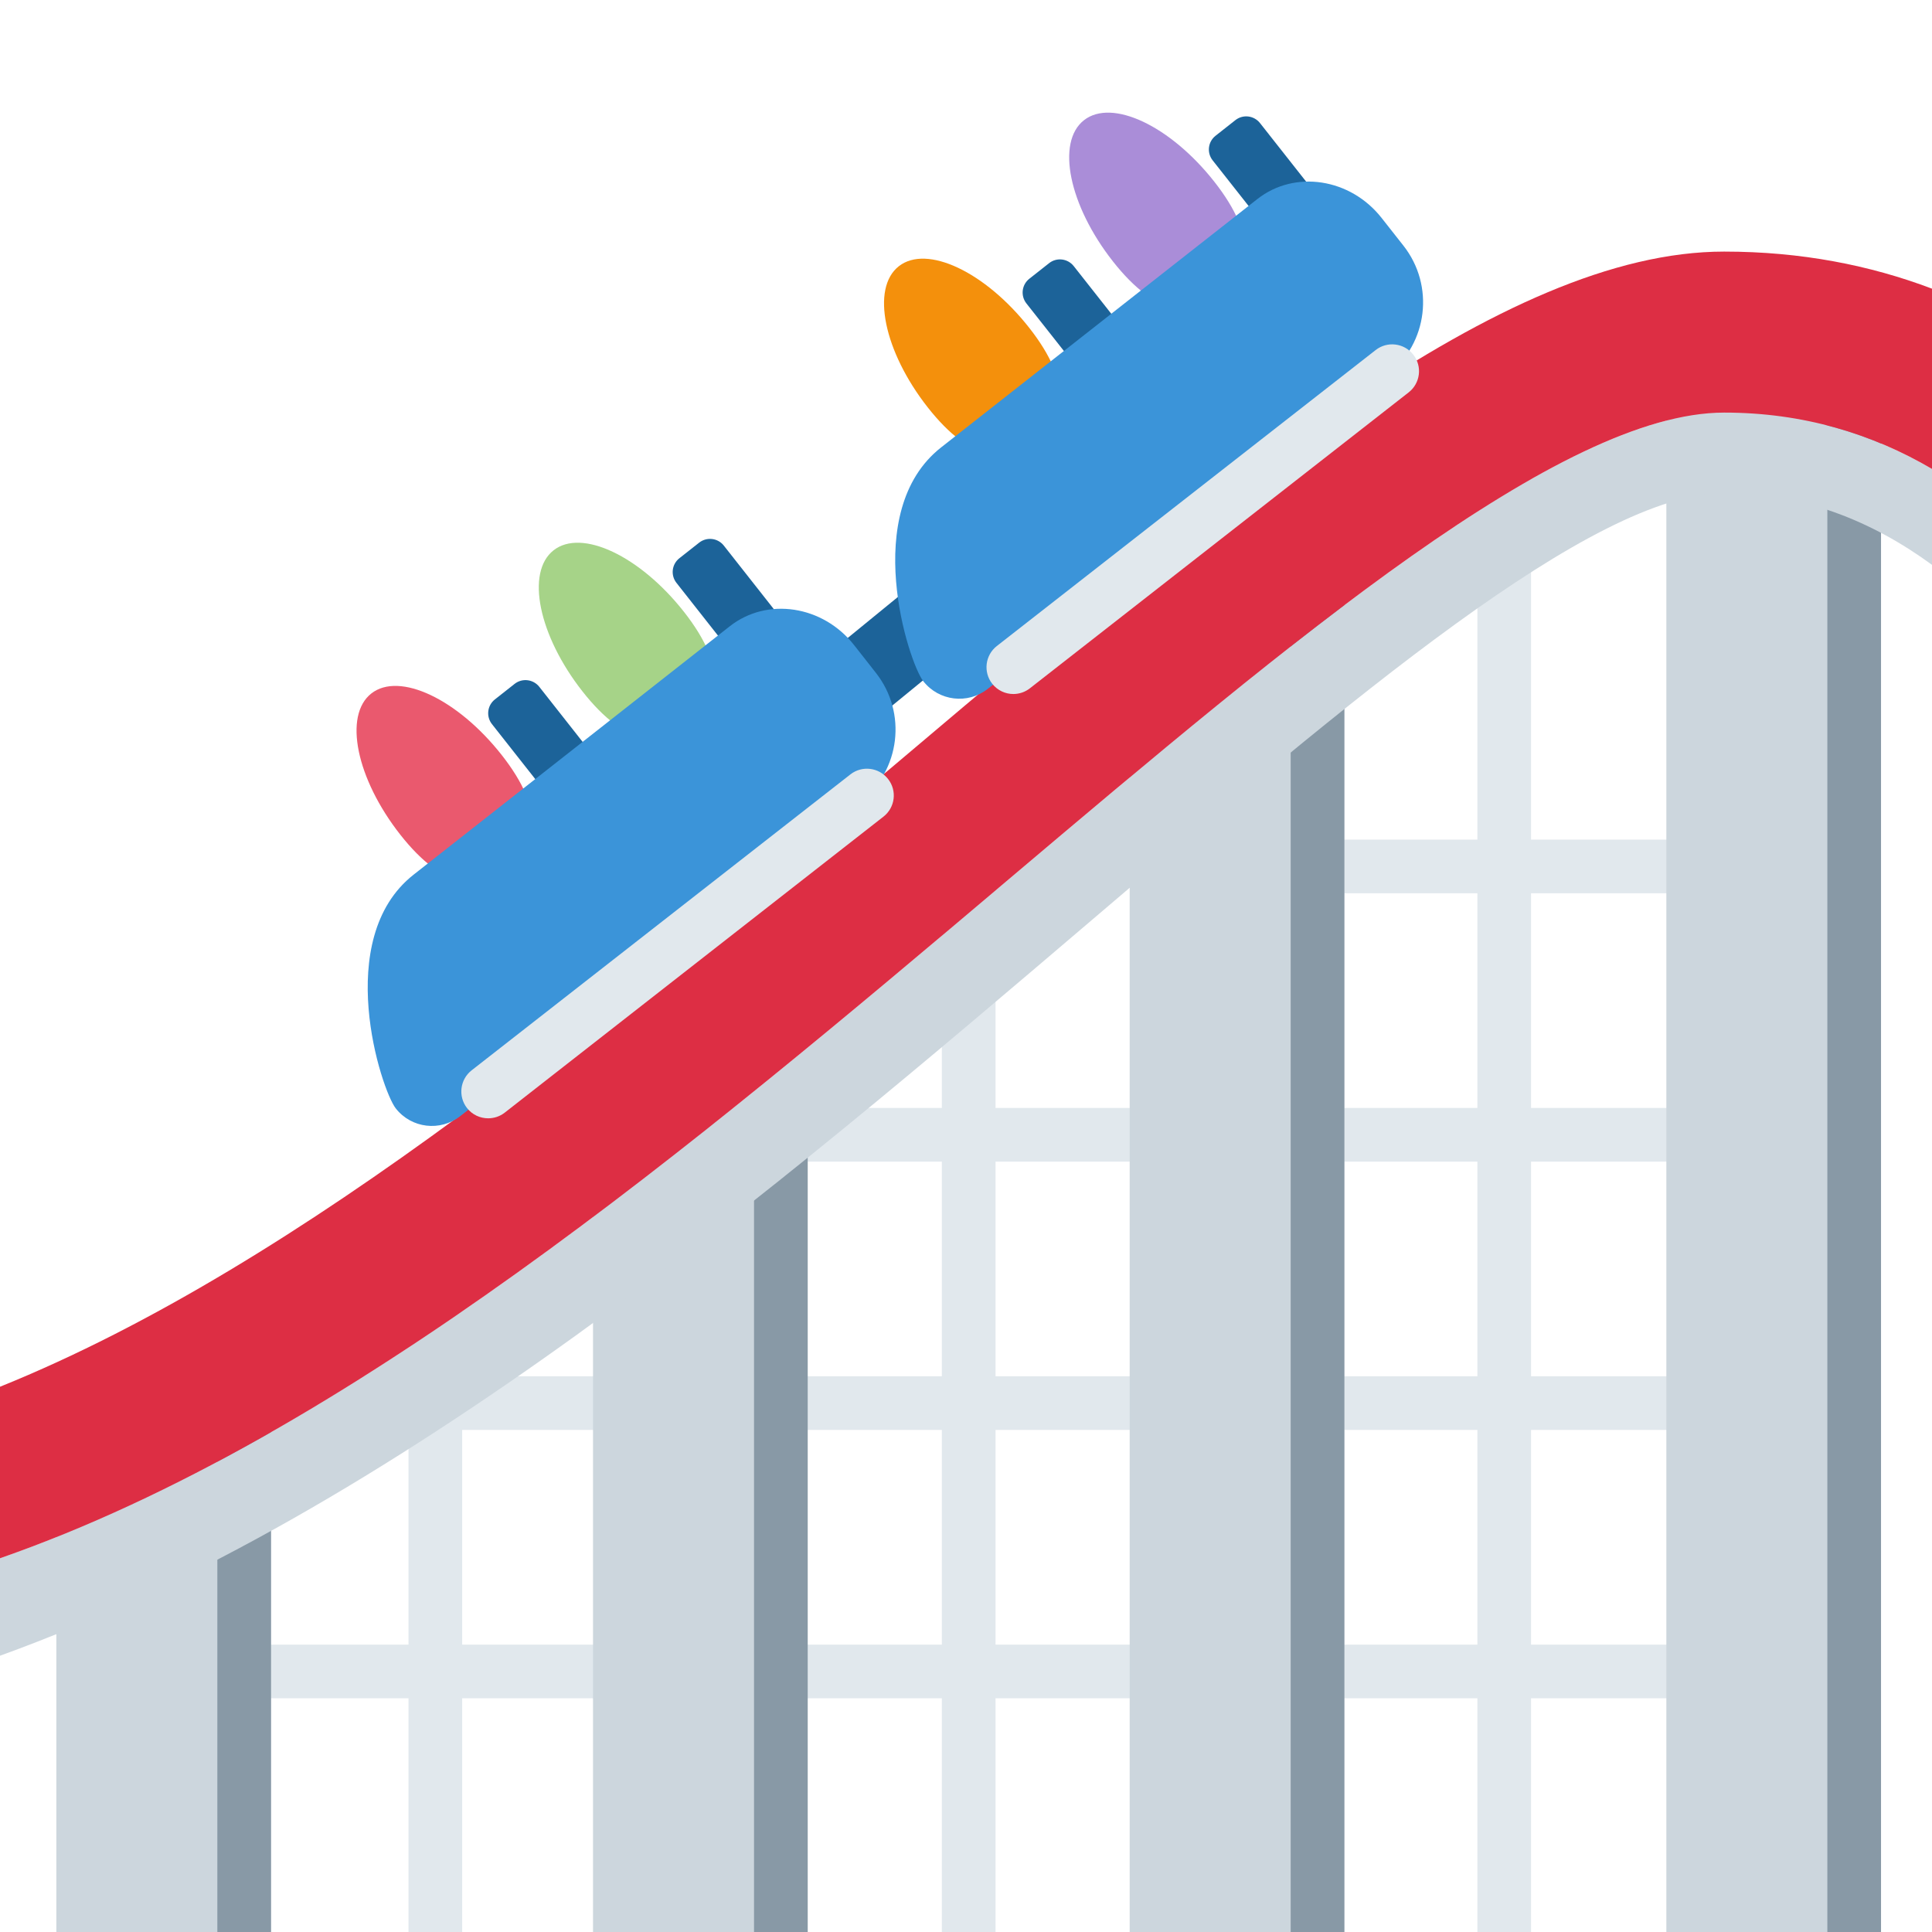
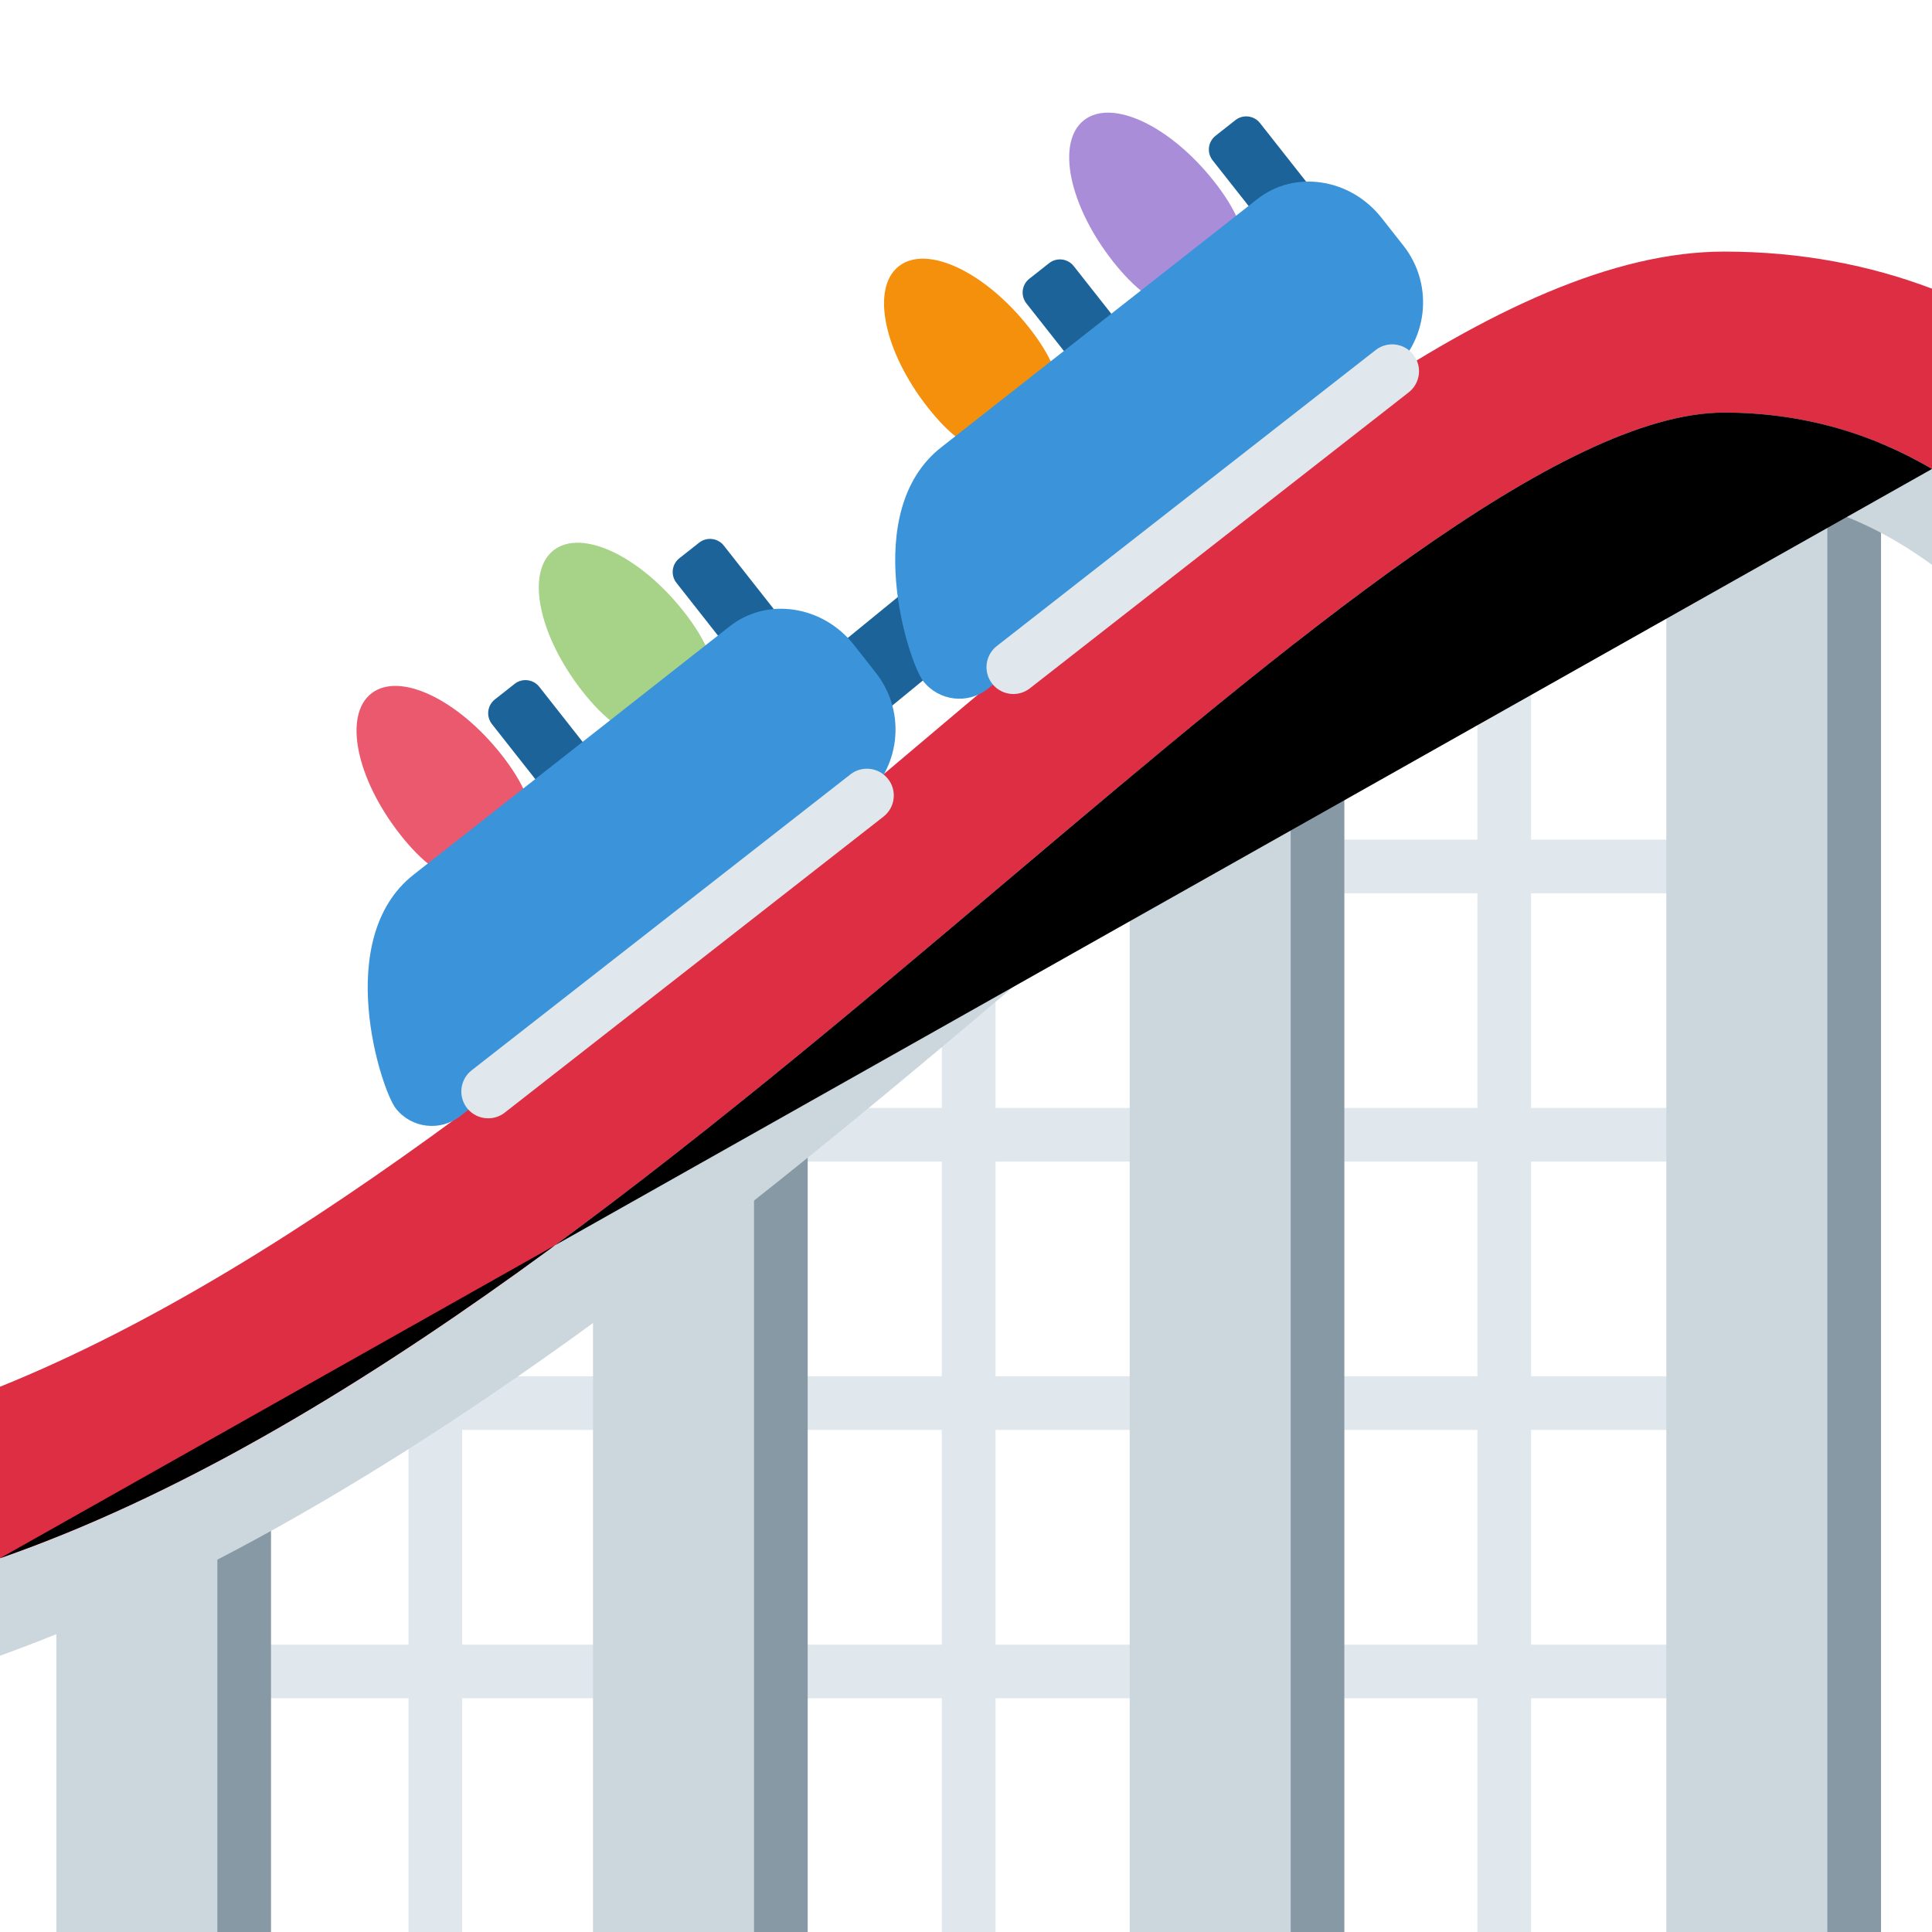
<svg xmlns="http://www.w3.org/2000/svg" viewBox="0 0 36 36">
  <g fill="#e1e8ed">
    <rect x="2.205" y="30.645" width="30.407" height="1" />
    <rect x="2.205" y="25.645" width="30.407" height="1" />
    <rect x="12.8" y="20.645" width="19.812" height="1" />
    <rect x="24.419" y="15.645" width="8.193" height="1" />
    <rect x="7.612" y="22.437" width="1" height="13.563" />
    <rect x="17.55" y="16.041" width="1" height="19.959" />
    <rect x="27.529" y="8.333" width="1" height="27.667" />
  </g>
-   <path d="M 31.05,36 v-29.406 h4 v29.406 h-4 Z" fill="#ccd6dd" />
-   <path d="M 21.05,12.625 l 4,-2.417 v25.792 h-4 v-23.375 Z" fill="#ccd6dd" />
-   <path d="M 11.05,36 v-15.083 h4 v15.083 h-4 Z" fill="#ccd6dd" />
-   <path d="M 1.05,36 v-10.292 h4 v10.292 h-4 Z" fill="#ccd6dd" />
-   <path d="M 4.05,36 v-10.292 h1 v10.292 h-1 Z" fill="#8899a6" />
-   <path d="M 14.05,36 v-15.083 h1 v15.083 h-1 Z" fill="#8899a6" />
-   <path d="M 24.05,36 v-25.791 h1 v25.791 h-1 Z" fill="#8899a6" />
-   <path d="M 34.05,36 v-29.406 h1 v29.406 h-1 Z" fill="#8899a6" />
+   <g fill="#ccd6dd">
+     <path d="M 31.05,36 h3 l 0.5,-0.5 v-28.5 h-3.5 v29 Z" />
+     <path d="M 21.05,12 v24 h3 l 0.5,-0.5 v-23.5 h-3.5 Z" />
+     <path d="M 11.05,36 h3 l 0.5,-0.5 v-15 h-3.5 v15.5 Z" />
+     <path d="M 1.05,36 h3 l 0.5,-0.5 v-8.5 h-3.5 v9 Z" />
+   </g>
+   <g fill="#8899a6">
+     <path d="M 4.05,36 h1 v-9 h-1 v9 Z" />
+     <path d="M 14.05,36 h1 v-15.5 h-1 v15.5 Z" />
+     <path d="M 24.05,36 h1 v-24 h-1 v24 Z" />
+     <path d="M 34.05,36 h1 v-29 h-1 v29 Z" />
+   </g>
  <g>
    <path d="M 18.804,16.378 c -5.856,4.949 -12.313,10.393 -18.804,12.657 v1.817 c 7.387,-2.665 14.422,-8.661 20.364,-13.725 c 4.789,-4.083 9.313,-7.939 11.763,-7.939 c 1.46,0 2.746,0.513 3.873,1.337 v-1.787 c -1.11,-0.651 -2.39,-1.05 -3.873,-1.05 c -3.041,0 -8.035,4.221 -13.323,8.69 Z" fill="#ccd6dd" />
-   </g>
-   <g>
    <path d="M 32.127,4.688 c -4.139,0 -9.292,4.355 -15.26,9.399 c -5.344,4.517 -11.214,9.471 -16.867,11.753 v3.196 c 6.491,-2.265 12.948,-7.708 18.804,-12.658 c 5.288,-4.469 10.282,-8.69 13.323,-8.69 c 1.482,0 2.763,0.399 3.873,1.05 v-3.359 c -1.154,-0.437 -2.438,-0.691 -3.873,-0.691 Z" fill="#dd2e44" />
-   </g>
+ 		bottom:
+ 		35.9997,10.5249
+  C 34.8727,9.7009 33.5867,9.1879
+ 32.1267,9.1879
+  C 29.6767,9.1879 25.1527,13.0439
+ 20.3637,17.1269
+  C 14.4217,22.1909 7.3867,28.1869
+ -0.0003,30.8519
+ mid
+ 
+ mid2
+  0,29.0355
+  C 6.491,26.7705 12.948,21.3275
+ 18.804,16.3775
+  C 24.092,11.9085 29.086,7.6875
+ 32.127,7.6875
+  C 33.609,7.6875 34.89,8.0865
+  36,8.7375
+  mid3
+  <path d=" M 0,29.035  C 6.491,26.771 12.948,21.327 18.804,16.378  C 24.092,11.909 29.086,7.688 32.127,7.688  C 33.609,7.688 34.89,8.087 36,8.738 " />
+ top
+ 36,5.3785
+  C 34.846,4.9415 33.562,4.6875
+ 32.127,4.6875
+  C 27.988,4.6875 22.835,9.0425
+ 16.867,14.0865
+  C 11.523,18.6035 5.653,23.5575
+ 0,25.8395
+ 
+ 
+ 	</g>
  <g>
    <path d="M 10.912,14.422 l -0.368,0.29 c -0.142,0.112 -0.348,0.087 -0.46,-0.055 l -0.917,-1.164 c -0.112,-0.142 -0.088,-0.348 0.054,-0.46 l 0.368,-0.29 c 0.142,-0.112 0.348,-0.087 0.46,0.055 l 0.917,1.165 c 0.112,0.141 0.088,0.347 -0.054,0.459 Z" fill="#1c6399" />
  </g>
  <g>
    <path d="M 14.35,11.79 l -0.368,0.29 c -0.142,0.112 -0.348,0.088 -0.46,-0.054 l -0.917,-1.165 c -0.112,-0.142 -0.088,-0.347 0.054,-0.459 l 0.368,-0.29 c 0.142,-0.112 0.348,-0.088 0.46,0.054 l 0.917,1.165 c 0.112,0.142 0.088,0.347 -0.054,0.459 Z" fill="#1c6399" />
  </g>
  <g>
    <path d="M 20.87,6.582 l -0.368,0.29 c -0.142,0.112 -0.348,0.087 -0.459,-0.055 l -0.918,-1.164 c -0.111,-0.142 -0.087,-0.347 0.055,-0.459 l 0.368,-0.29 c 0.141,-0.112 0.347,-0.088 0.459,0.054 l 0.918,1.165 c 0.112,0.142 0.088,0.347 -0.055,0.459 Z" fill="#1c6399" />
  </g>
  <g>
    <path d="M 24.341,3.917 l -0.368,0.29 c -0.142,0.112 -0.348,0.087 -0.459,-0.054 l -0.918,-1.165 c -0.112,-0.142 -0.088,-0.347 0.055,-0.459 l 0.368,-0.29 c 0.141,-0.112 0.347,-0.088 0.459,0.054 l 0.918,1.165 c 0.111,0.142 0.087,0.347 -0.055,0.459 Z" fill="#1c6399" />
  </g>
  <g>
    <path d="M 15.809,13.596 c -0.217,0 -0.433,-0.094 -0.581,-0.275 c -0.262,-0.321 -0.215,-0.793 0.106,-1.056 l 1.41,-1.152 c 0.321,-0.262 0.794,-0.216 1.055,0.106 c 0.262,0.32 0.215,0.793 -0.106,1.055 l -1.409,1.153 c -0.14,0.113 -0.308,0.169 -0.475,0.169 Z" fill="#1c6399" />
  </g>
  <defs>
    <path id="body" d="M 0,0 c 0.82,1.043 0.676,1.731 0.154,2.141 s -1.224,0.386 -2.044,-0.657 s -1.062,-2.221 -0.54,-2.631 s 1.61,0.104 2.43,1.147 Z" />
  </defs>
  <g>
    <use href="#body" fill="#EA596E" x="9.349" y="14.069" />
    <use href="#body" fill="#A6D388" x="12.745" y="11.401" />
    <use href="#body" fill="#F4900C" x="19.178" y="6.108" />
    <use href="#body" fill="#AA8DD8" x="22.628" y="3.387" />
  </g>
  <g>
    <path d="M 13.599,11.669 l -5.892,4.629 c -1.522,1.196 -0.604,4.01 -0.332,4.356 c 0.291,0.371 0.828,0.435 1.2,0.144 l 7.459,-5.86 c 0.742,-0.583 0.871,-1.657 0.288,-2.399 l -0.406,-0.517 c -0.583,-0.742 -1.62,-0.9 -2.317,-0.353 Z" fill="#3b94d9" />
    <path d="M 23.429,3.709 l -5.893,4.628 c -1.522,1.196 -0.604,4.01 -0.332,4.356 c 0.291,0.371 0.829,0.436 1.2,0.144 l 7.46,-5.859 c 0.742,-0.582 0.871,-1.657 0.288,-2.399 l -0.407,-0.517 c -0.583,-0.742 -1.62,-0.9 -2.316,-0.353 Z" fill="#3b94d9" />
  </g>
  <g>
    <path d="M 9.096,20.838 c -0.148,0 -0.295,-0.065 -0.394,-0.191 c -0.17,-0.218 -0.131,-0.533 0.086,-0.703 l 7.059,-5.515 c 0.215,-0.168 0.53,-0.132 0.701,0.087 c 0.171,0.217 0.132,0.531 -0.086,0.701 l -7.058,5.516 c -0.091,0.071 -0.2,0.105 -0.308,0.105 Z" fill="#e1e8ed" />
  </g>
  <g>
    <path d="M 18.882,12.932 c -0.148,0 -0.295,-0.066 -0.394,-0.192 c -0.17,-0.218 -0.131,-0.532 0.086,-0.702 l 7.059,-5.515 c 0.216,-0.17 0.531,-0.133 0.702,0.086 c 0.171,0.218 0.131,0.532 -0.086,0.702 l -7.059,5.515 c -0.091,0.071 -0.2,0.106 -0.308,0.106 Z" fill="#e1e8ed" />
  </g>
</svg>
